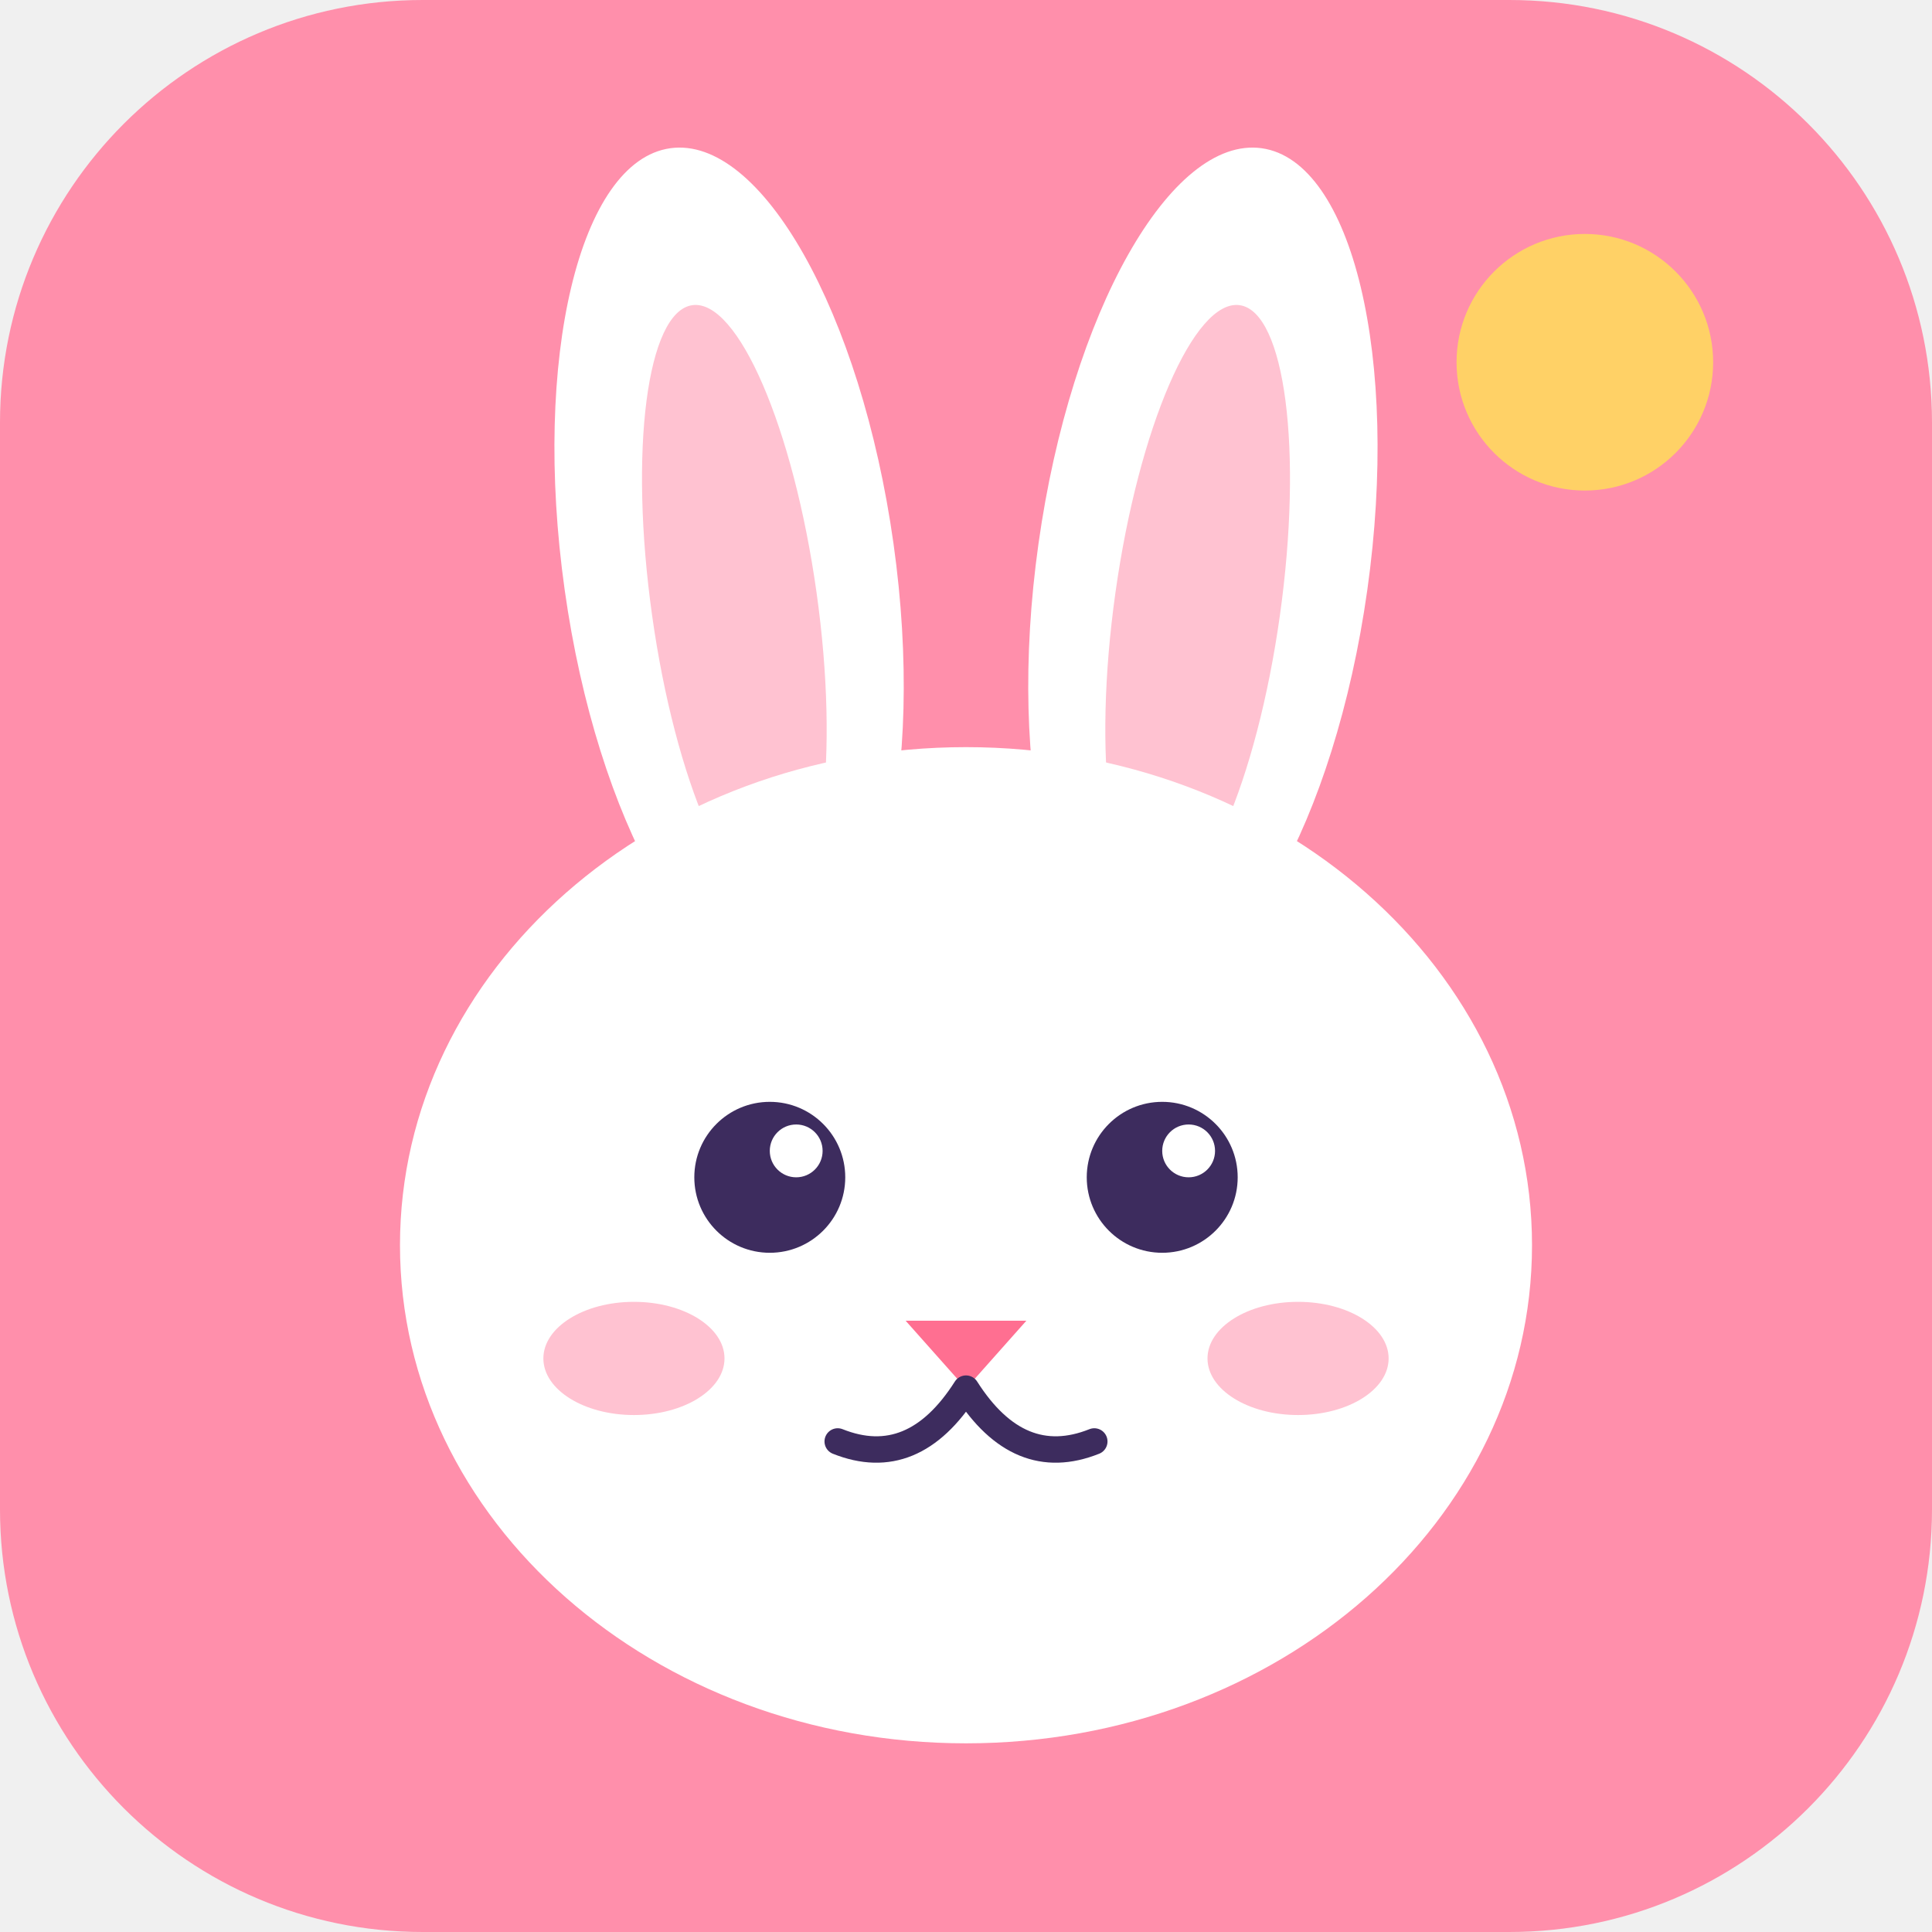
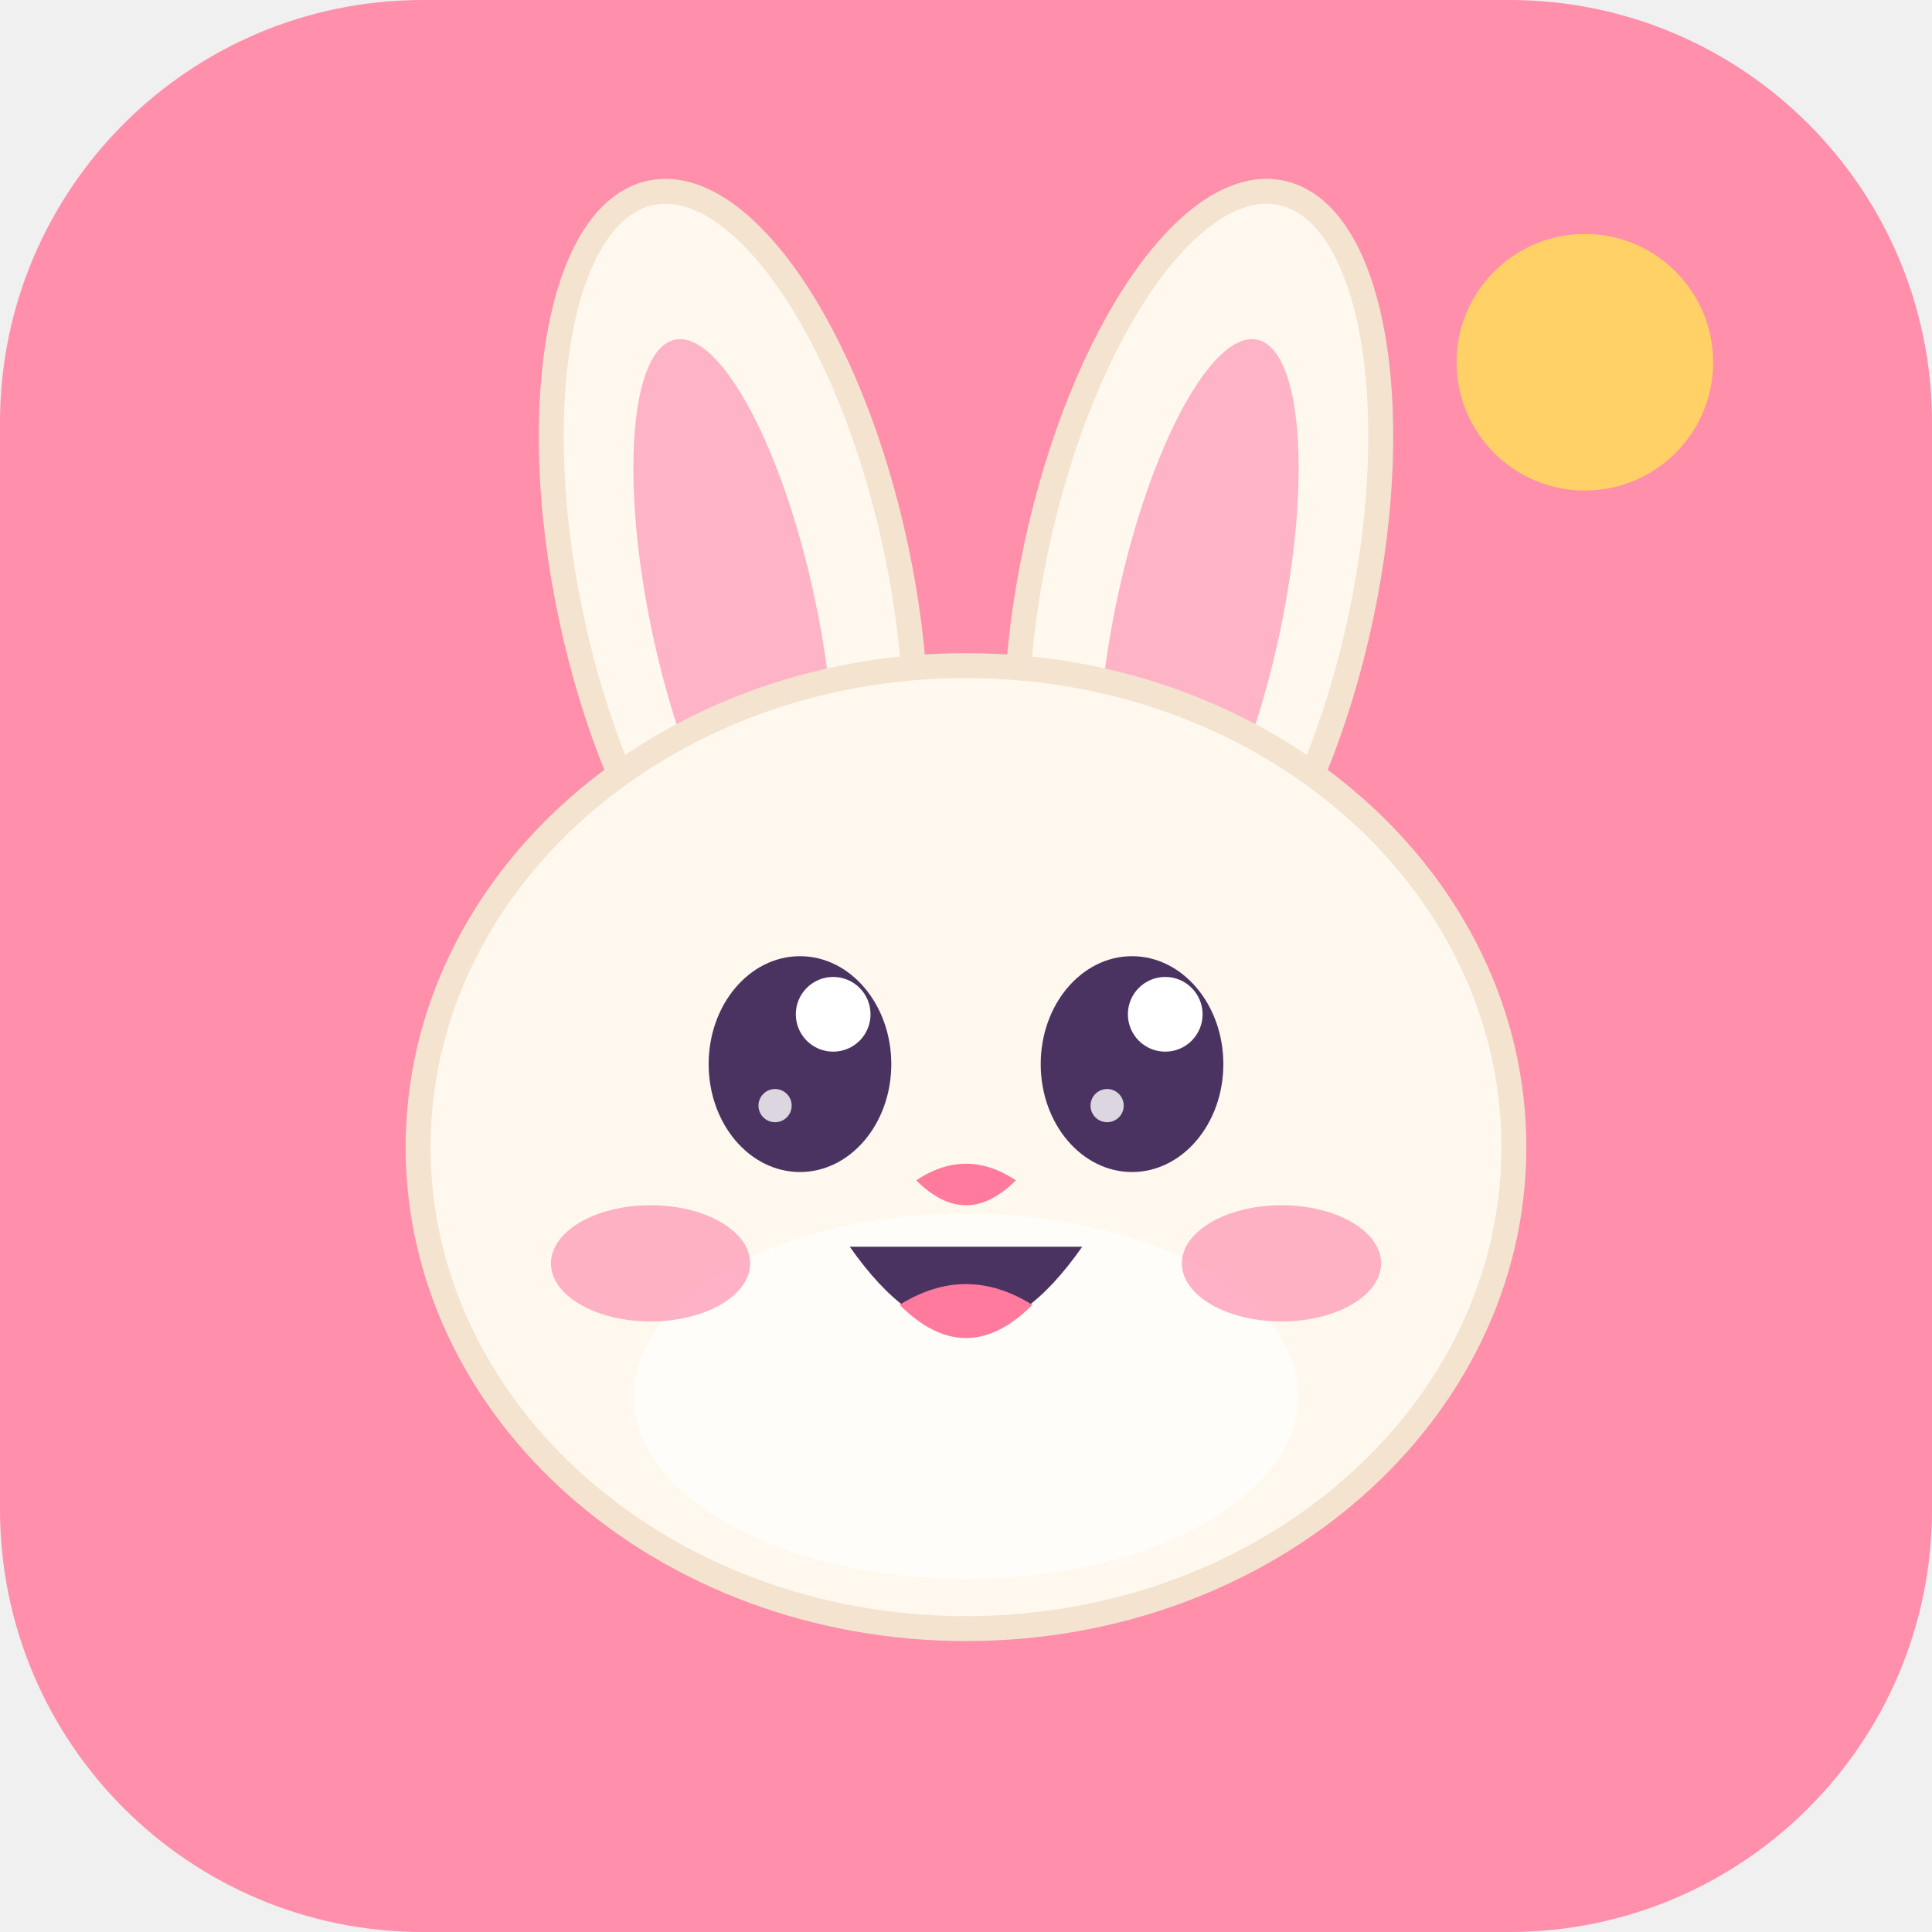
<svg xmlns="http://www.w3.org/2000/svg" viewBox="0 0 512 512">
  <rect width="512" height="512" rx="112" fill="#ff8fab" />
  <circle cx="420" cy="96" r="34" fill="#ffd166" />
-   <g transform="rotate(-8 196 170)">
-     <ellipse cx="196" cy="150" rx="44" ry="112" fill="#ffffff" />
-     <ellipse cx="196" cy="160" rx="22" ry="80" fill="#ffc2d1" />
+   <g transform="translate(36 40) scale(2.2)">
+     <g class="bong-ear bong-ear-left">
+       <ellipse cx="72" cy="52" rx="20" ry="48" fill="#fff8ee" stroke="#f3e3cf" stroke-width="3" transform="rotate(-12 72 52)" />
+       <ellipse cx="72" cy="56" rx="10" ry="34" fill="#ffb3c7" transform="rotate(-12 72 56)" />
+     </g>
+     <g class="bong-ear bong-ear-right">
+       <ellipse cx="128" cy="52" rx="20" ry="48" fill="#fff8ee" stroke="#f3e3cf" stroke-width="3" transform="rotate(12 128 52)" />
+       <ellipse cx="128" cy="56" rx="10" ry="34" fill="#ffb3c7" transform="rotate(12 128 56)" />
+     </g>
+     <ellipse cx="100" cy="120" rx="66" ry="58" fill="#fff8ee" stroke="#f3e3cf" stroke-width="3" />
+     <ellipse cx="100" cy="150" rx="40" ry="22" fill="#ffffff" opacity="0.7" />
+     <ellipse cx="80" cy="110" rx="11" ry="13" fill="#4a3360" />
+     <ellipse cx="120" cy="110" rx="11" ry="13" fill="#4a3360" />
+     <circle cx="84" cy="104" r="4.5" fill="#fff" />
+     <circle cx="124" cy="104" r="4.5" fill="#fff" />
+     <circle cx="77" cy="115" r="2" fill="#fff" opacity="0.8" />
+     <circle cx="117" cy="115" r="2" fill="#fff" opacity="0.8" />
+     <ellipse cx="62" cy="134" rx="12" ry="7" fill="#ff9ab5" opacity="0.75" />
+     <ellipse cx="138" cy="134" rx="12" ry="7" fill="#ff9ab5" opacity="0.75" />
+     <path d="M94 124 q6 6 12 0 q-6 -4 -12 0 z" fill="#ff7a9c" />
+     <path d="M86 132 q14 20 28 0 z" fill="#4a3360" />
+     <path d="M92 139 q8 8 16 0 q-8 -5 -16 0 z" fill="#ff7a9c" />
  </g>
-   <g transform="rotate(8 316 170)">
-     <ellipse cx="316" cy="150" rx="44" ry="112" fill="#ffffff" />
-     <ellipse cx="316" cy="160" rx="22" ry="80" fill="#ffc2d1" />
-   </g>
-   <ellipse cx="256" cy="330" rx="150" ry="132" fill="#ffffff" />
-   <circle cx="204" cy="312" r="20" fill="#3d2c5e" />
-   <circle cx="308" cy="312" r="20" fill="#3d2c5e" />
-   <circle cx="211" cy="305" r="7" fill="#ffffff" />
-   <circle cx="315" cy="305" r="7" fill="#ffffff" />
-   <ellipse cx="168" cy="360" rx="24" ry="15" fill="#ffc2d1" />
-   <ellipse cx="344" cy="360" rx="24" ry="15" fill="#ffc2d1" />
-   <path d="M240 350 h32 l-16 18 z" fill="#ff6f91" />
-   <path d="M256 368 q-14 22 -34 14 M256 368 q14 22 34 14" fill="none" stroke="#3d2c5e" stroke-width="7" stroke-linecap="round" />
</svg>
